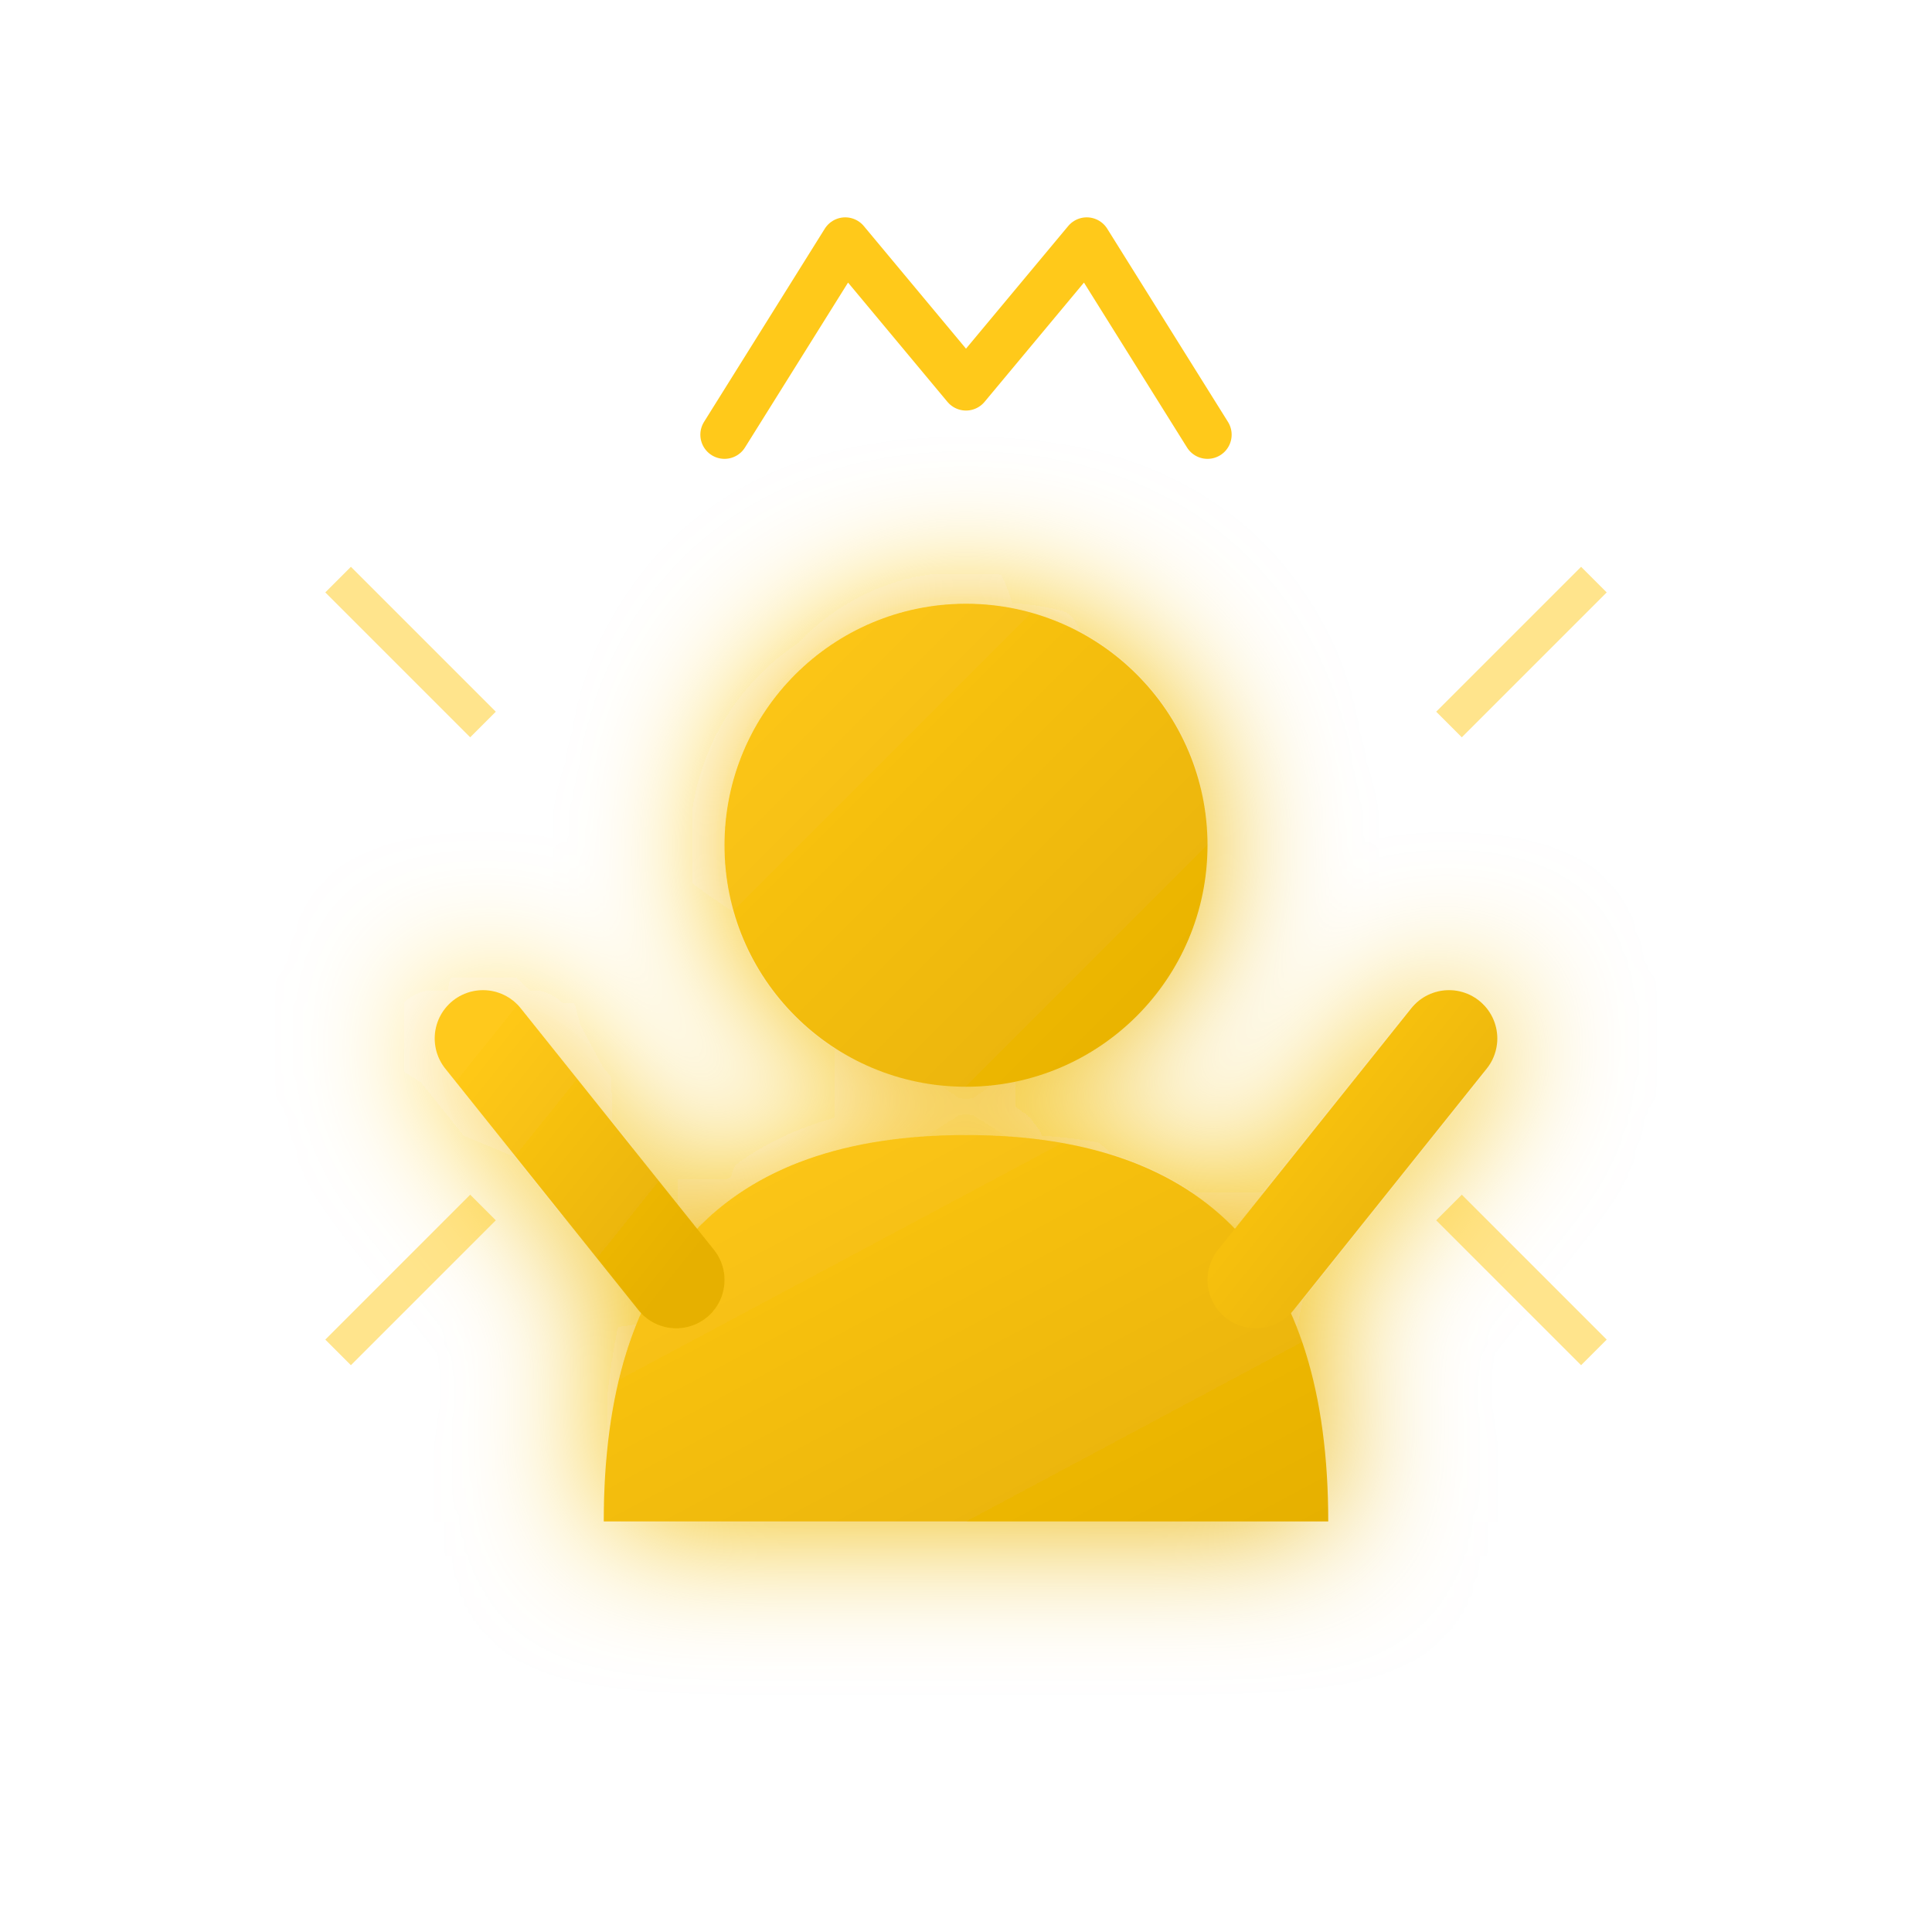
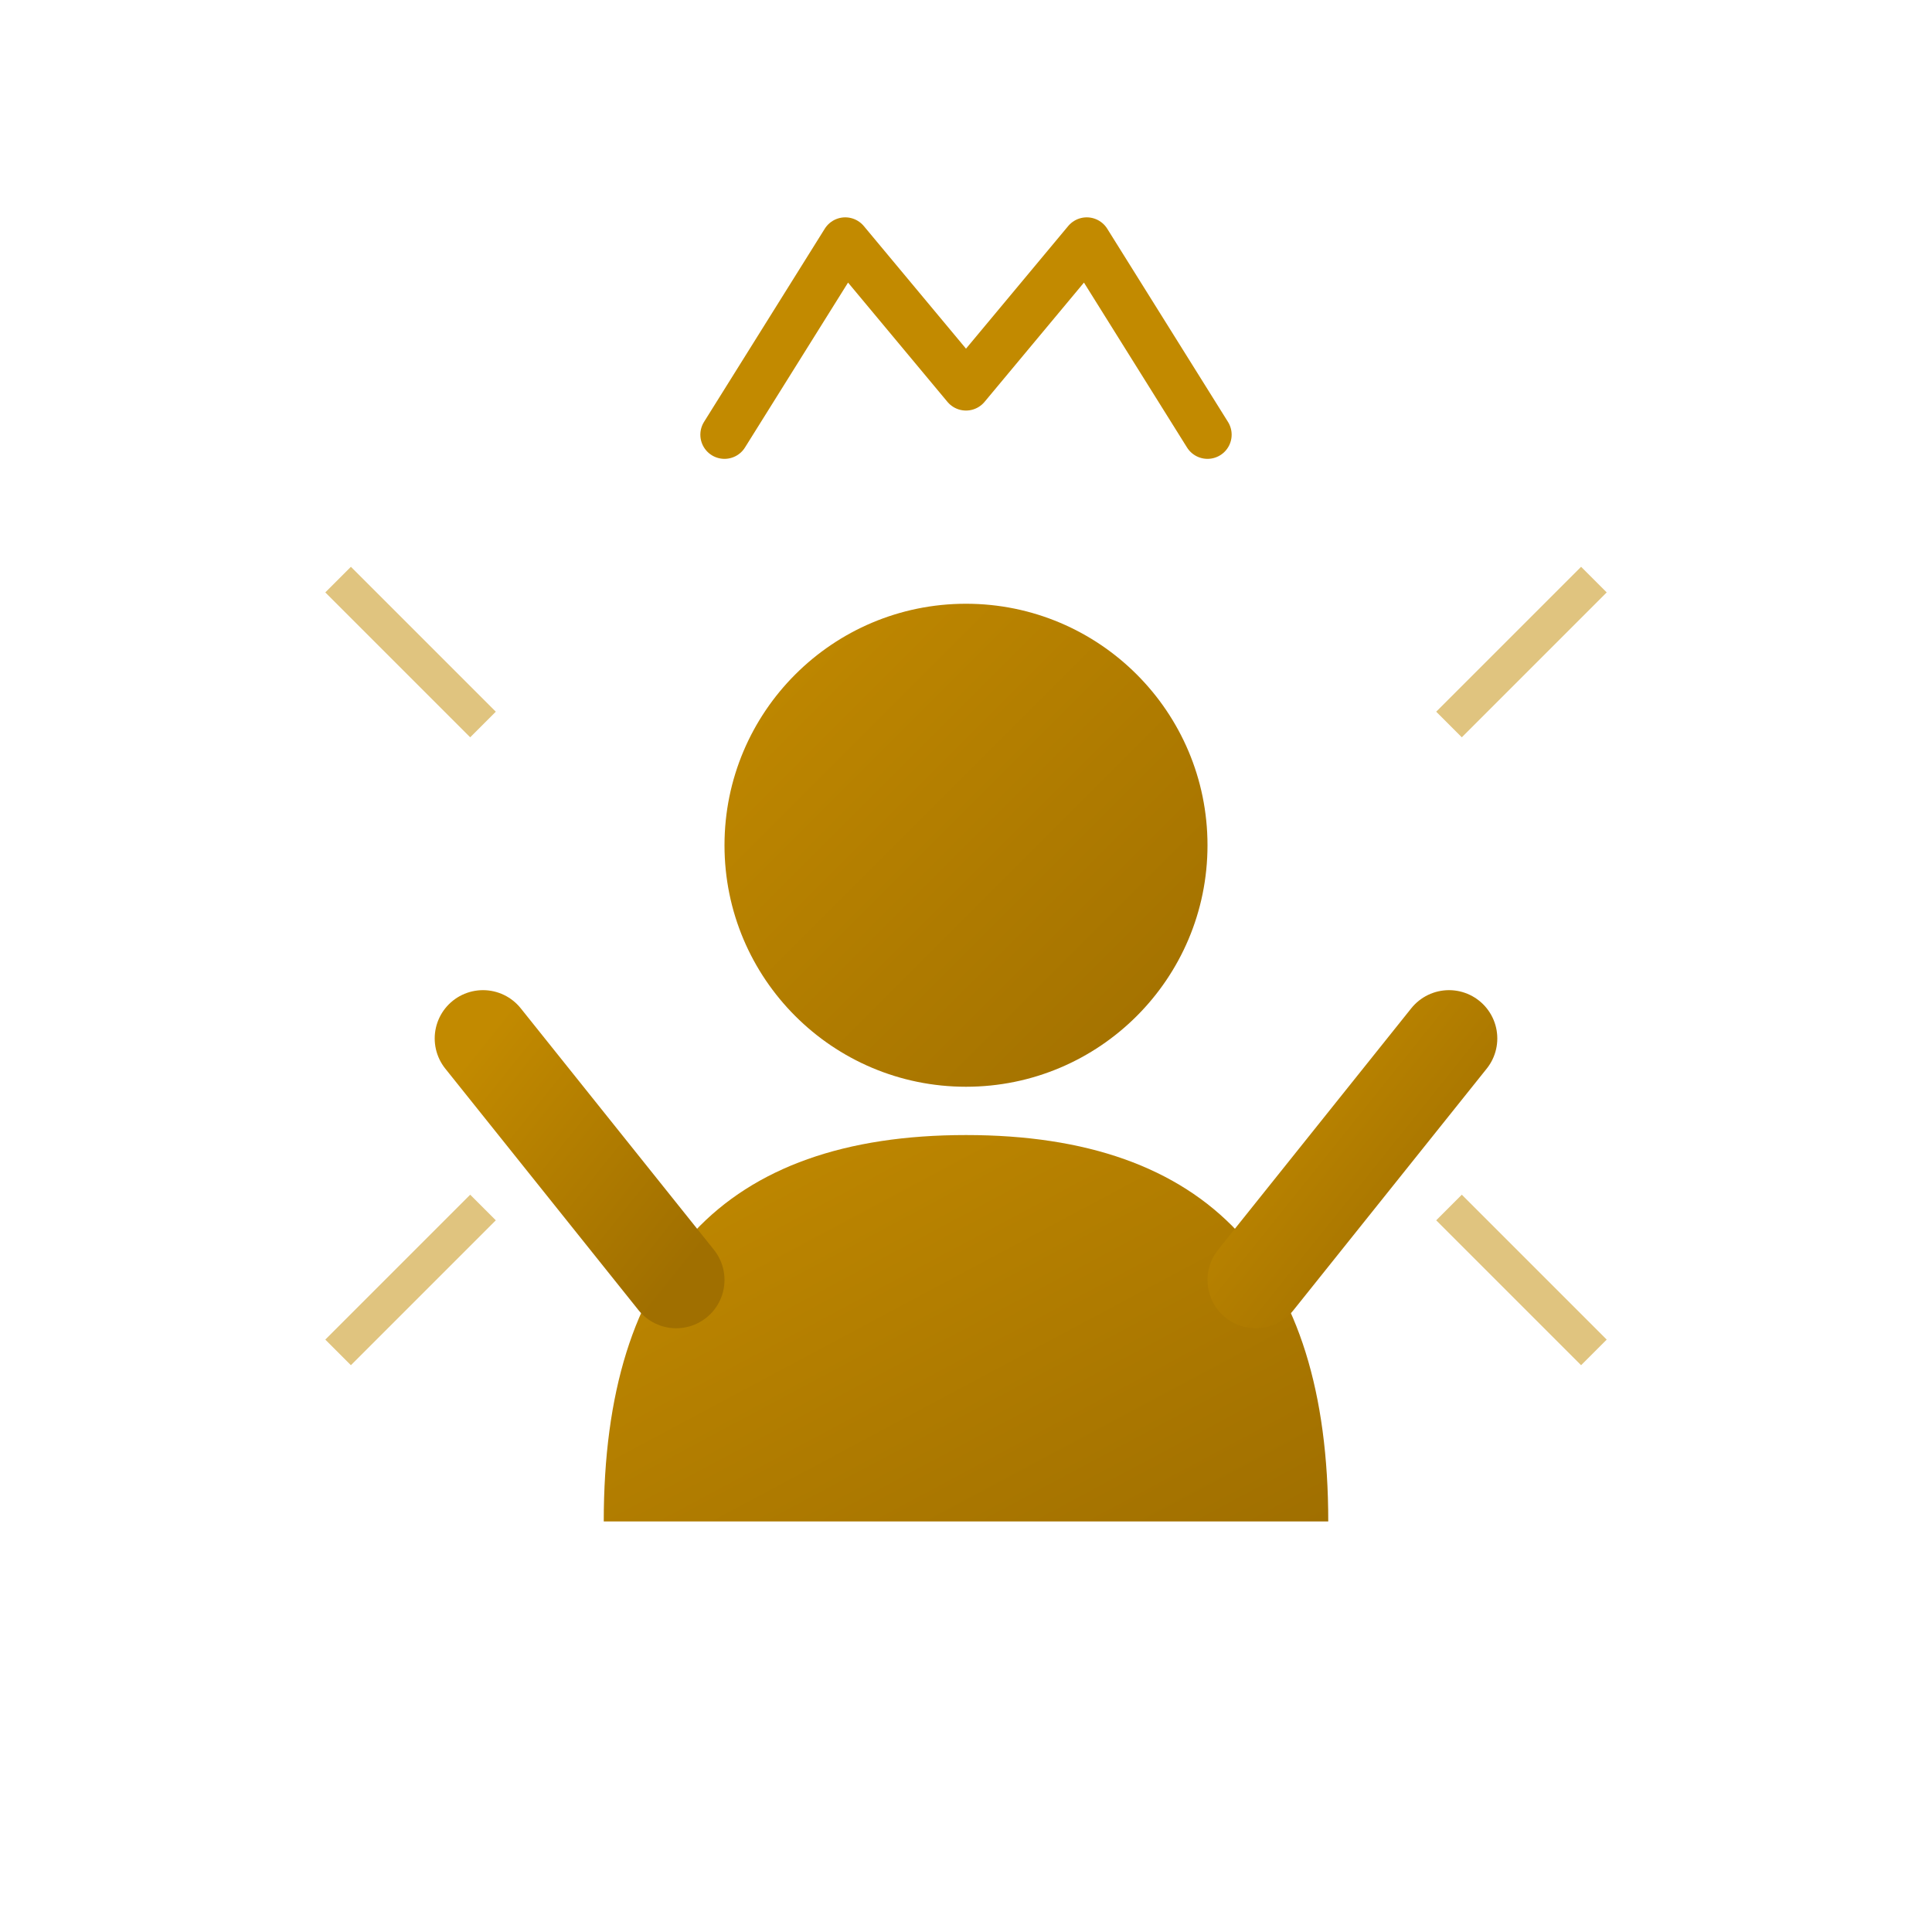
<svg xmlns="http://www.w3.org/2000/svg" viewBox="0 0 80 80" width="80" height="80">
  <defs>
    <linearGradient id="humanPrimacyGrad" x1="0%" y1="0%" x2="100%" y2="100%">
-       <stop offset="0%" stop-color="#ffc91a" />
-       <stop offset="100%" stop-color="#e6b000" />
+       <stop offset="0%" stop-color="#c28a00" />
+       <stop offset="100%" stop-color="#a06f00" />
    </linearGradient>
-     <filter id="humanGlow" x="-50%" y="-50%" width="200%" height="200%">
-       <feGaussianBlur stdDeviation="3" result="blur" />
-       <feMerge>
-         <feMergeNode in="blur" />
-         <feMergeNode in="SourceGraphic" />
-       </feMerge>
-     </filter>
  </defs>
  <rect width="80" height="80" rx="16" fill="none" />
-   <g transform="translate(40, 35)" filter="url(#humanGlow)">
+   <g transform="translate(40, 35)">
    <circle r="10" fill="url(#humanPrimacyGrad)" />
    <path d="M-15,28 Q-15,12 0,12 Q15,12 15,28" fill="url(#humanPrimacyGrad)" />
    <line x1="-12" y1="18" x2="-20" y2="8" stroke="url(#humanPrimacyGrad)" stroke-width="4" stroke-linecap="round" />
    <line x1="12" y1="18" x2="20" y2="8" stroke="url(#humanPrimacyGrad)" stroke-width="4" stroke-linecap="round" />
  </g>
-   <path d="M30,18 L35,10 L40,16 L45,10 L50,18" fill="none" stroke="#ffc91a" stroke-width="2" stroke-linecap="round" stroke-linejoin="round" />
-   <g stroke="#ffc91a" stroke-width="1.5" opacity="0.5">
+   <path d="M30,18 L35,10 L40,16 L45,10 L50,18" fill="none" stroke="#c28a00" stroke-width="2" stroke-linecap="round" stroke-linejoin="round" />
+   <g stroke="#c28a00" stroke-width="1.5" opacity="0.5">
    <line x1="20" y1="30" x2="14" y2="24" />
    <line x1="60" y1="30" x2="66" y2="24" />
    <line x1="20" y1="50" x2="14" y2="56" />
    <line x1="60" y1="50" x2="66" y2="56" />
  </g>
</svg>
